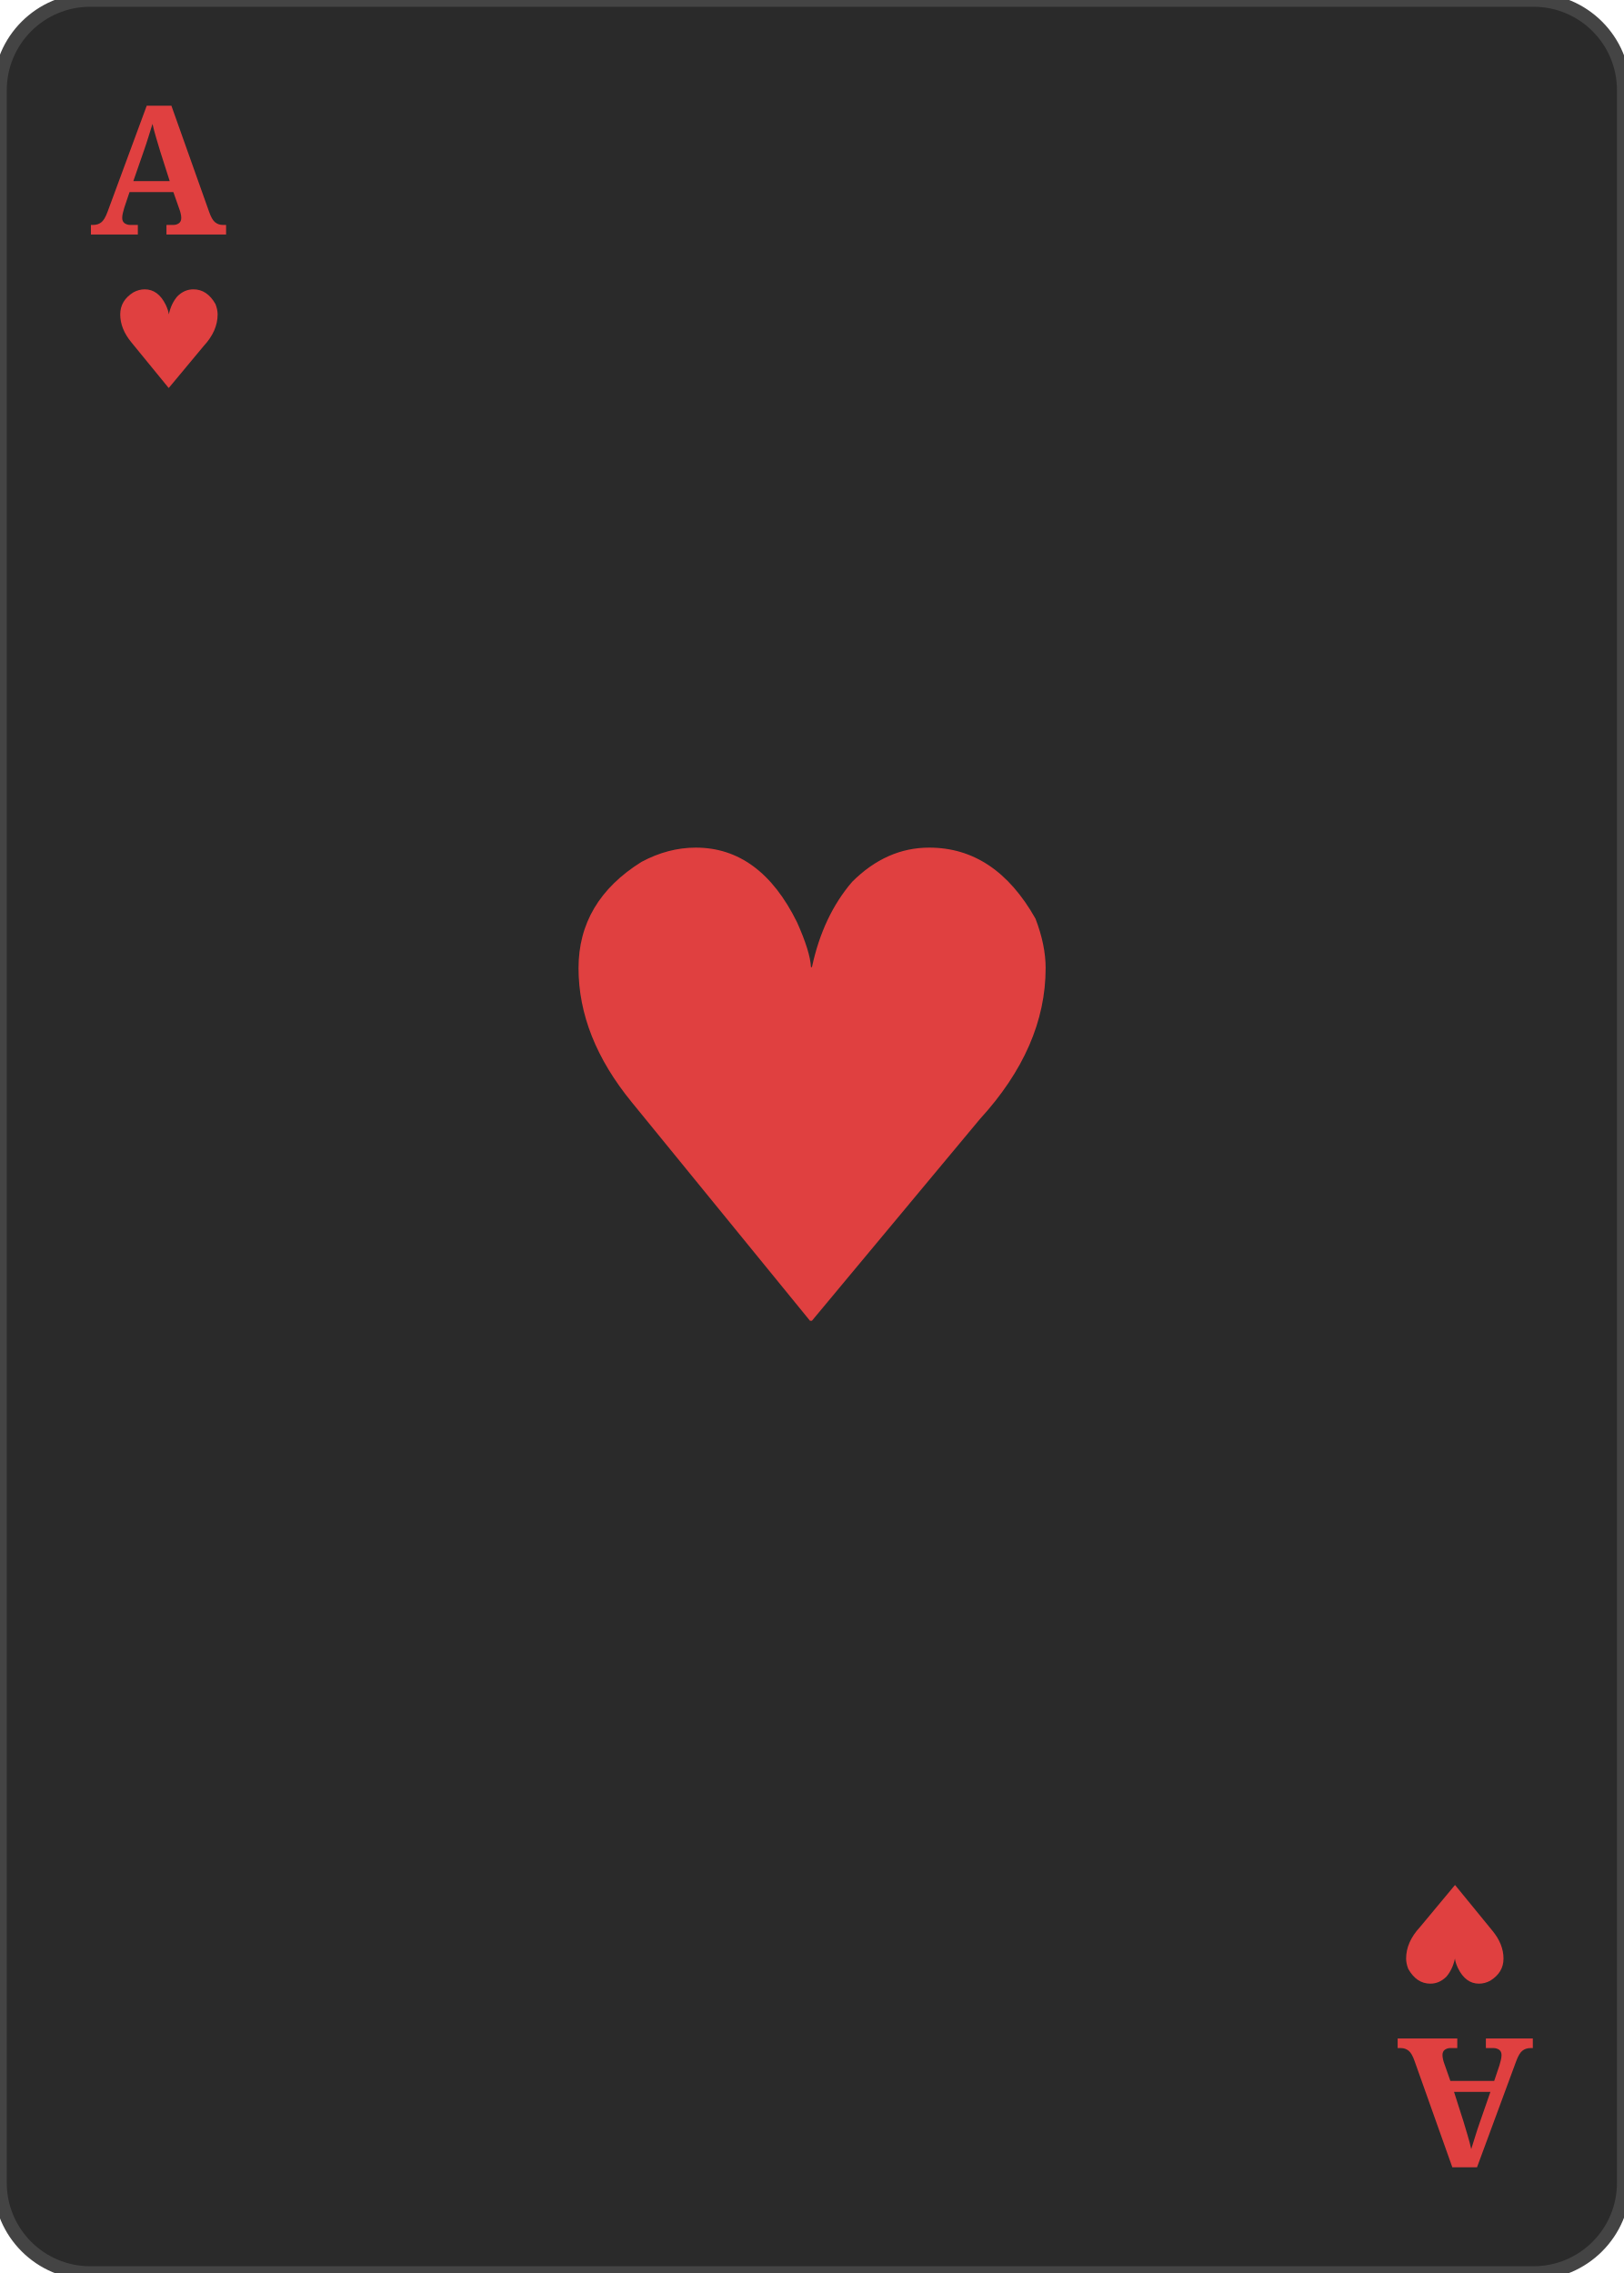
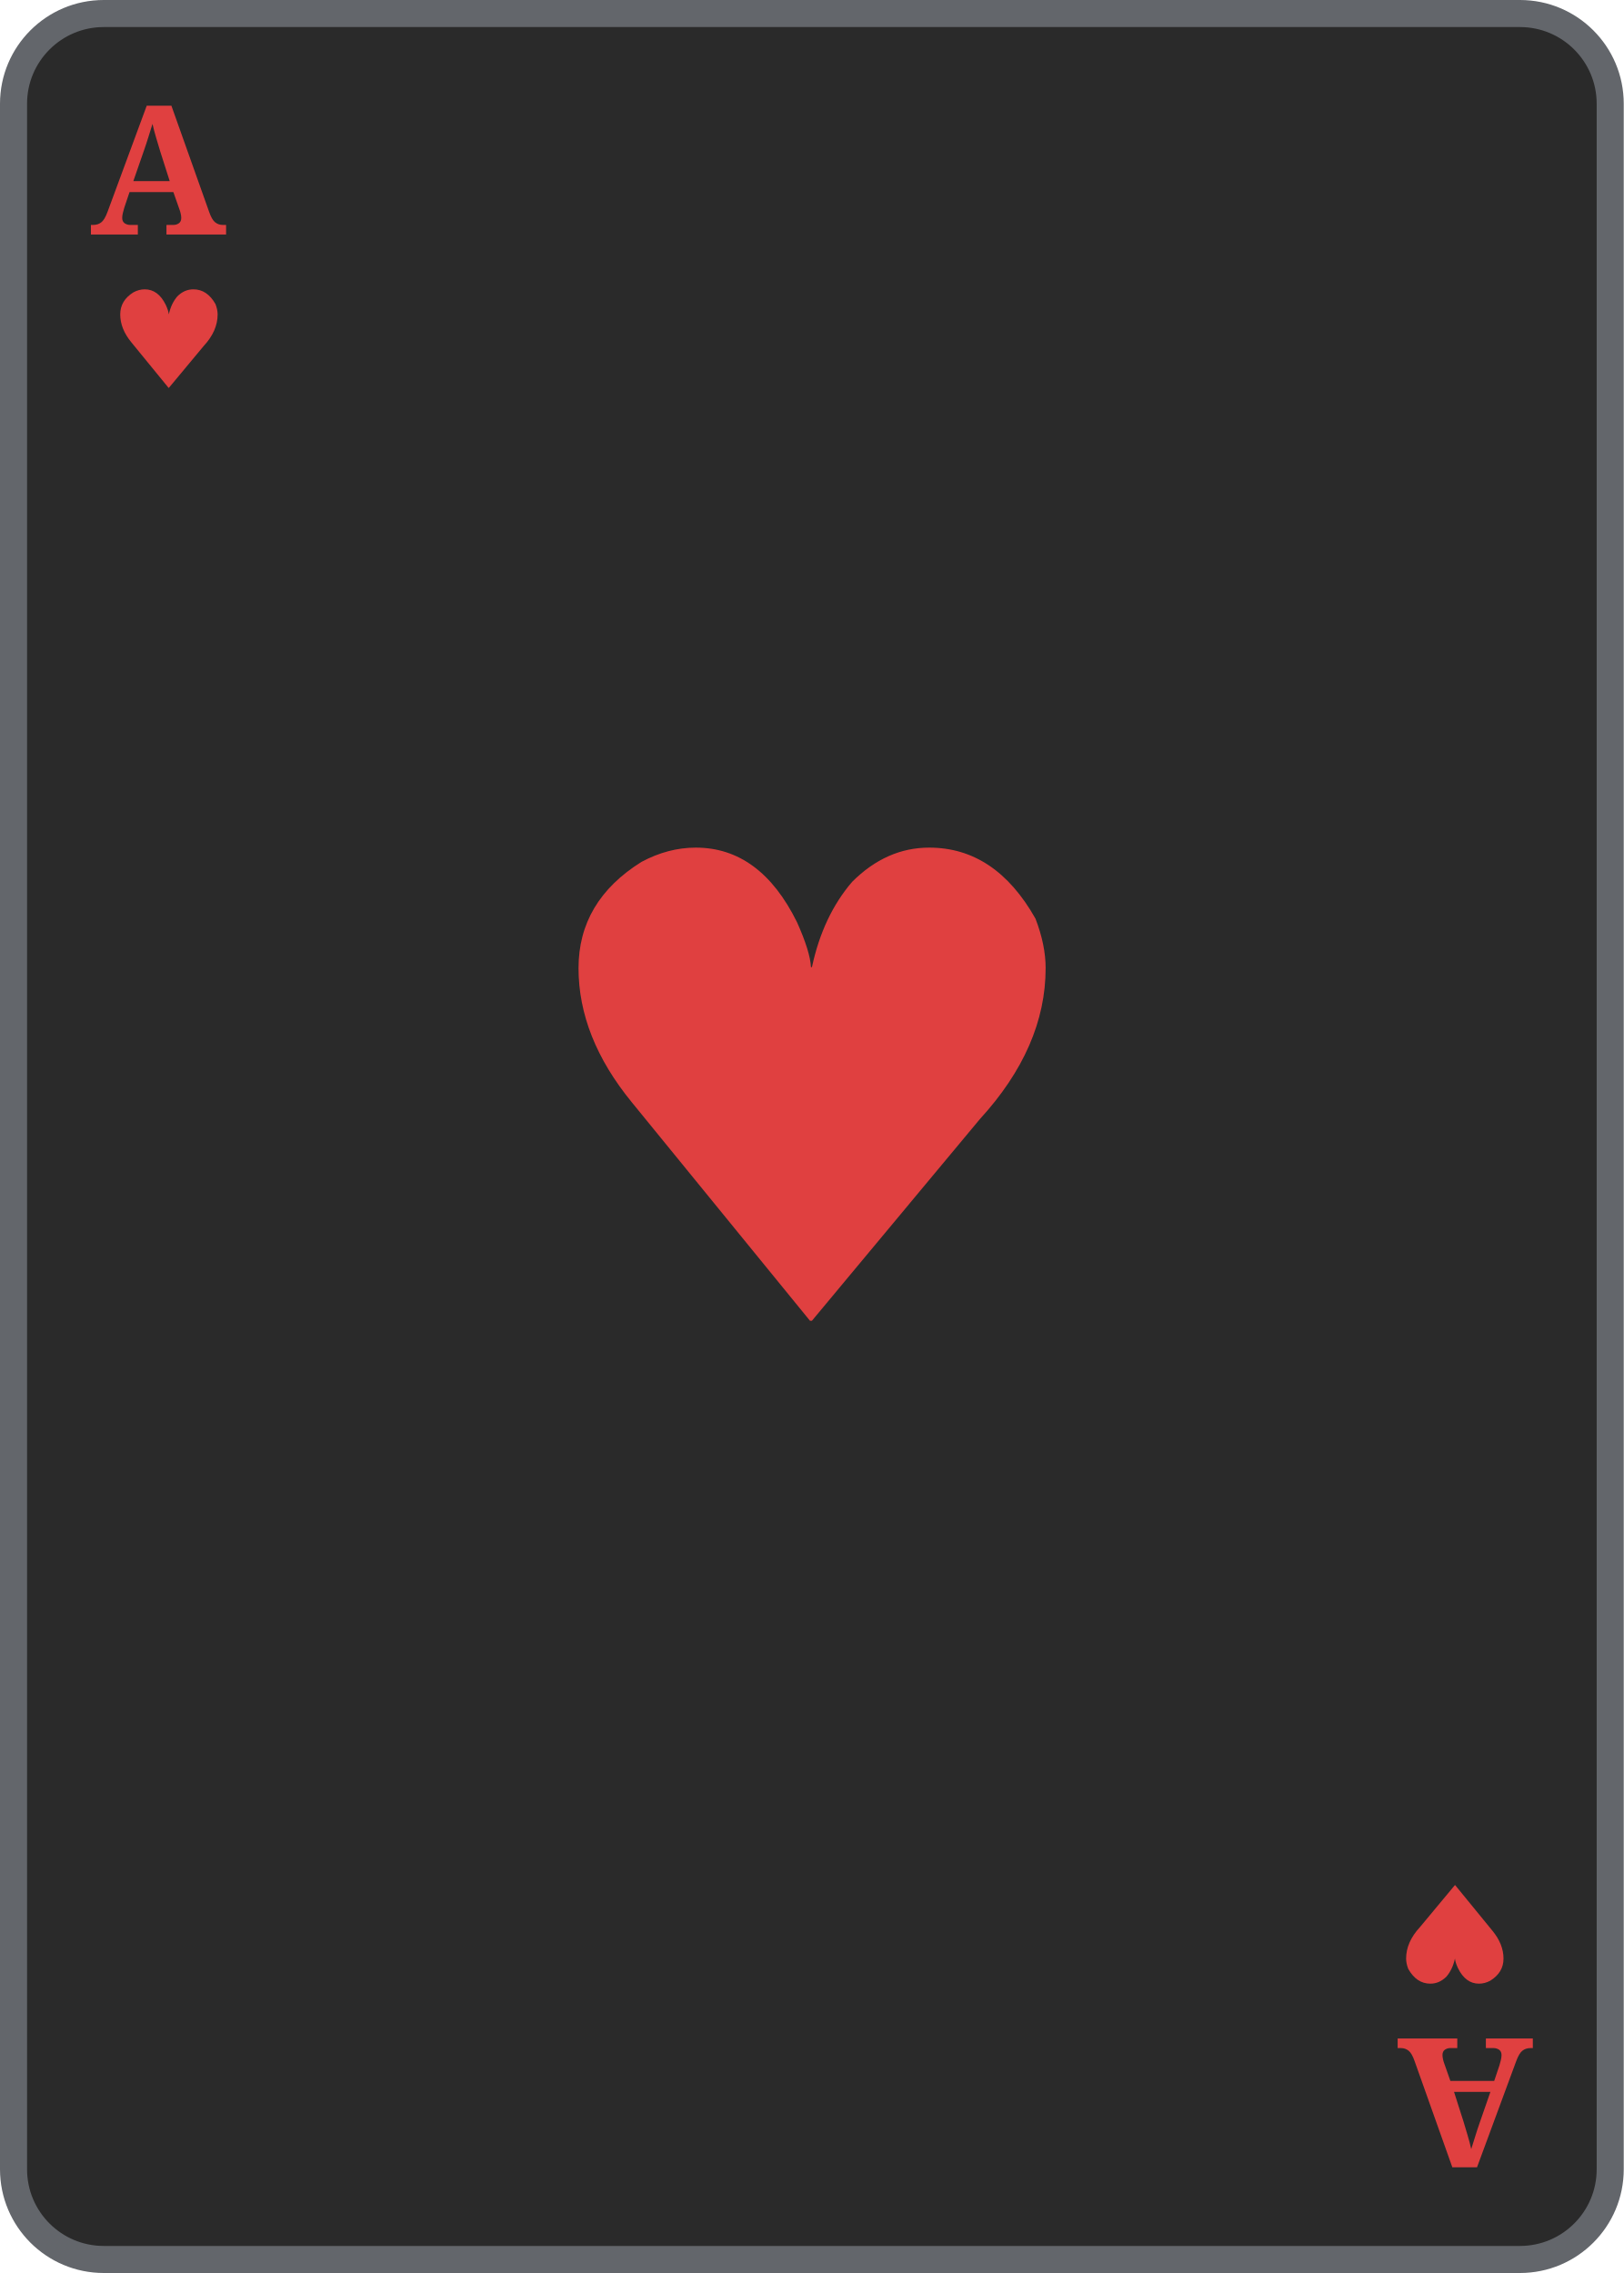
<svg xmlns="http://www.w3.org/2000/svg" viewBox="0 0 180 252" width="180" height="252">
-   <rect width="180" height="252" rx="10" fill="#2a2a2a" stroke="#444444" stroke-width="1.5" />
+   <rect x="1.5" y="1.5" width="177" height="249" rx="10" fill="#2a2a2a" stroke="#63666B" stroke-width="3" />
  <text x="10" y="26" font-family="Georgia, serif" font-size="20" font-weight="bold" fill="#e04040">A</text>
  <text x="12" y="43" font-family="Georgia, serif" font-size="15" fill="#e04040">♥</text>
  <g transform="rotate(180, 90.0, 126.0)">
    <text x="10" y="26" font-family="Georgia, serif" font-size="20" font-weight="bold" fill="#e04040">A</text>
    <text x="12" y="43" font-family="Georgia, serif" font-size="15" fill="#e04040">♥</text>
  </g>
  <text x="90.0" y="126.0" font-family="Georgia, serif" font-size="72" fill="#e04040" text-anchor="middle" dominant-baseline="middle">♥</text>
</svg>
